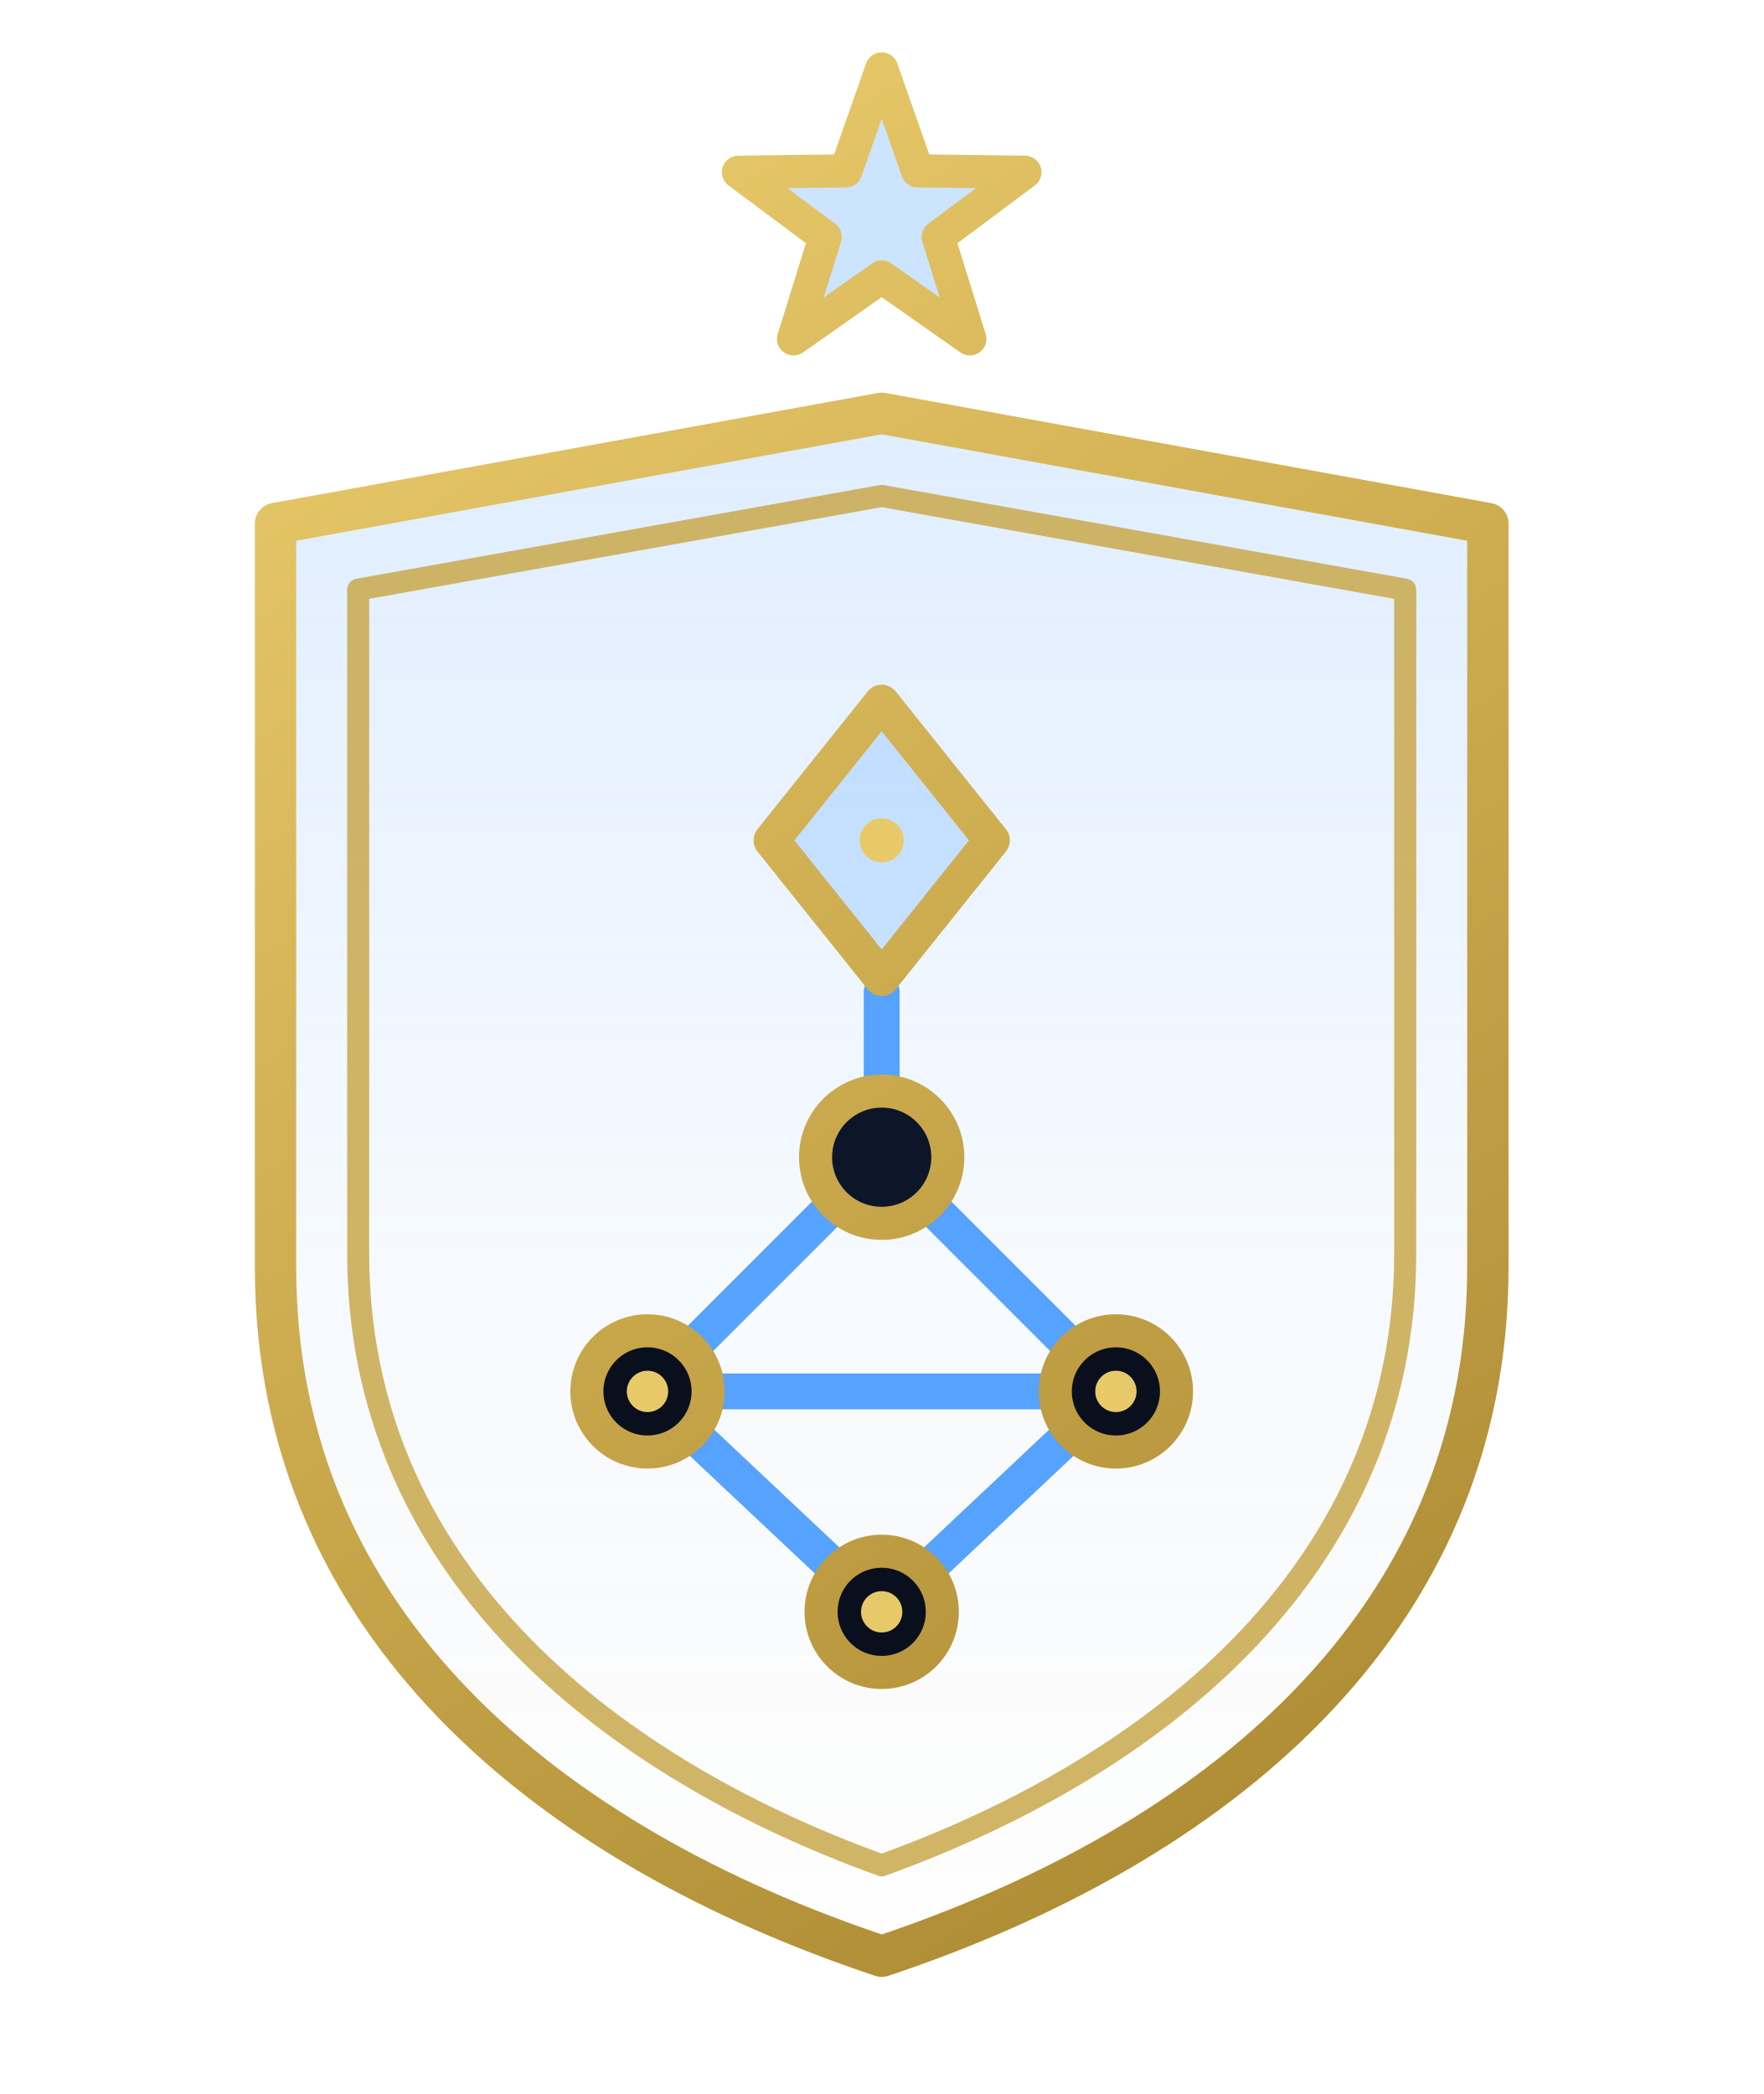
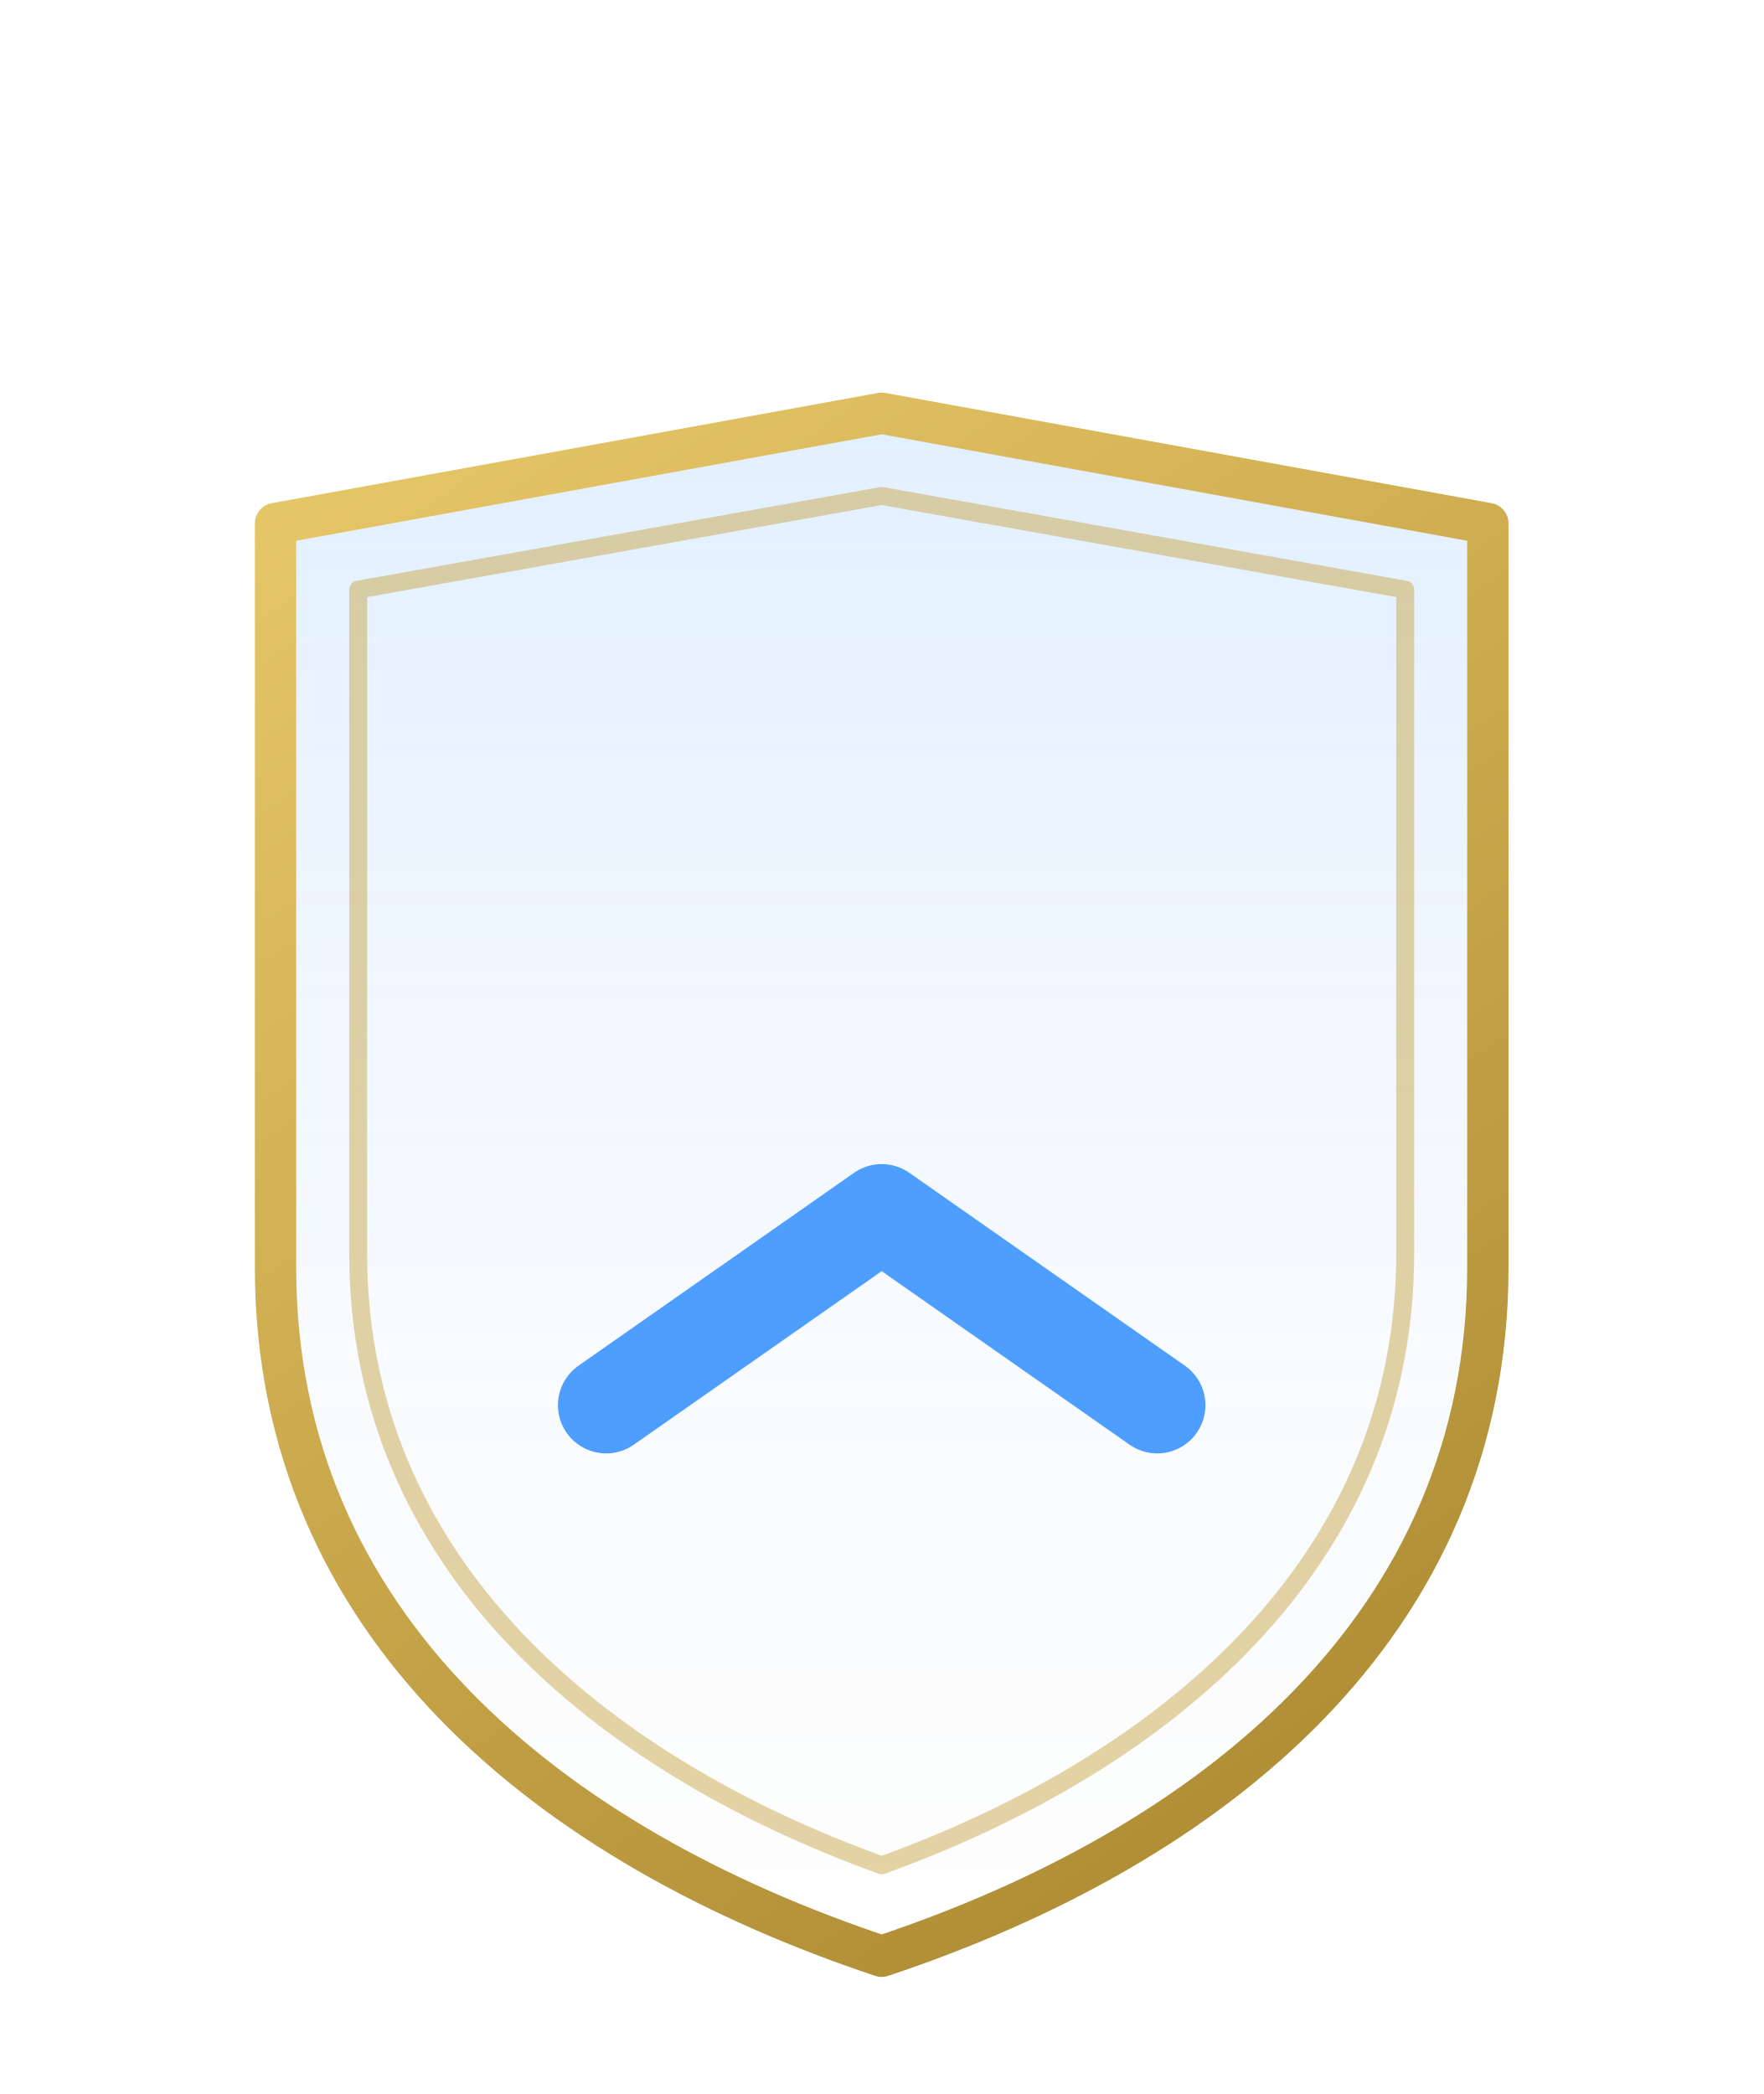
- <svg xmlns="http://www.w3.org/2000/svg" viewBox="0 0 128 152" fill="none" role="img" aria-labelledby="nexusTitle nexusDesc">
+ <svg xmlns="http://www.w3.org/2000/svg" viewBox="0 0 128 152" fill="none" role="img" aria-labelledby="nxTitle nxDesc">
  <defs>
    <linearGradient id="nx-fill" x1="64" y1="30" x2="64" y2="142" gradientUnits="userSpaceOnUse">
-       <stop offset="0" stop-color="#4e9eff" stop-opacity="0.18" />
-       <stop offset="0.55" stop-color="#4e9eff" stop-opacity="0.05" />
+       <stop offset="0" stop-color="#4e9eff" stop-opacity="0.16" />
+       <stop offset="0.6" stop-color="#4e9eff" stop-opacity="0.04" />
      <stop offset="1" stop-color="#0a0f1e" stop-opacity="0" />
    </linearGradient>
-     <linearGradient id="nx-gold" x1="24" y1="20" x2="104" y2="142" gradientUnits="userSpaceOnUse">
+     <linearGradient id="nx-gold" x1="24" y1="26" x2="104" y2="142" gradientUnits="userSpaceOnUse">
      <stop offset="0" stop-color="#e8c96a" />
      <stop offset="0.5" stop-color="#c9a84c" />
      <stop offset="1" stop-color="#a8862f" />
    </linearGradient>
  </defs>
  <path d="M64 30 L108 38 V92 C108 118 88 134 64 142 C40 134 20 118 20 92 V38 Z" fill="url(#nx-fill)" />
  <path d="M64 30 L108 38 V92 C108 118 88 134 64 142 C40 134 20 118 20 92 V38 Z" stroke="url(#nx-gold)" stroke-width="3" stroke-linejoin="round" />
-   <path d="M64 36 L102 42.8 V91 C102 113.5 84.5 128 64 135.4 C43.5 128 26 113.5 26 91 V42.8 Z" stroke="#c9a84c" stroke-width="1.6" stroke-linejoin="round" stroke-opacity="0.85" />
-   <path d="M64 5 L66.6 12.4 L74.4 12.5 L68.1 17.2 L70.4 24.6 L64 20.1 L57.6 24.6 L59.9 17.2 L53.6 12.5 L61.4 12.4 Z" fill="#4e9eff" fill-opacity="0.28" stroke="url(#nx-gold)" stroke-width="2.4" stroke-linejoin="round" />
-   <g stroke="#4e9eff" stroke-width="2.6" stroke-linecap="round" stroke-linejoin="round" stroke-opacity="0.95">
-     <path d="M64 117 L47 101 M64 117 L81 101" />
-     <path d="M47 101 L64 84 M81 101 L64 84" />
-     <path d="M47 101 H81" />
-     <path d="M64 84 V72" />
-   </g>
-   <path d="M64 51 L72 61 L64 71 L56 61 Z" fill="#4e9eff" fill-opacity="0.24" stroke="url(#nx-gold)" stroke-width="2.6" stroke-linejoin="round" />
-   <g stroke="url(#nx-gold)" stroke-width="2.4">
-     <circle cx="64" cy="117" r="4.4" fill="#0a0f1e" />
-     <circle cx="47" cy="101" r="4.4" fill="#0a0f1e" />
-     <circle cx="81" cy="101" r="4.4" fill="#0a0f1e" />
-     <circle cx="64" cy="84" r="4.8" fill="#0d1529" />
-   </g>
-   <g fill="#e8c96a">
-     <circle cx="64" cy="117" r="1.5" />
-     <circle cx="47" cy="101" r="1.5" />
-     <circle cx="81" cy="101" r="1.5" />
-     <circle cx="64" cy="61" r="1.6" />
-   </g>
+   <path d="M64 36 L102 42.8 V91 C102 113.5 84.5 128 64 135.4 C43.5 128 26 113.5 26 91 V42.8 Z" stroke="#c9a84c" stroke-width="1.3" stroke-linejoin="round" stroke-opacity="0.5" />
+   <path d="M44 102 L64 88 L84 102" stroke="#4e9eff" stroke-width="7" stroke-linecap="round" stroke-linejoin="round" />
</svg>
